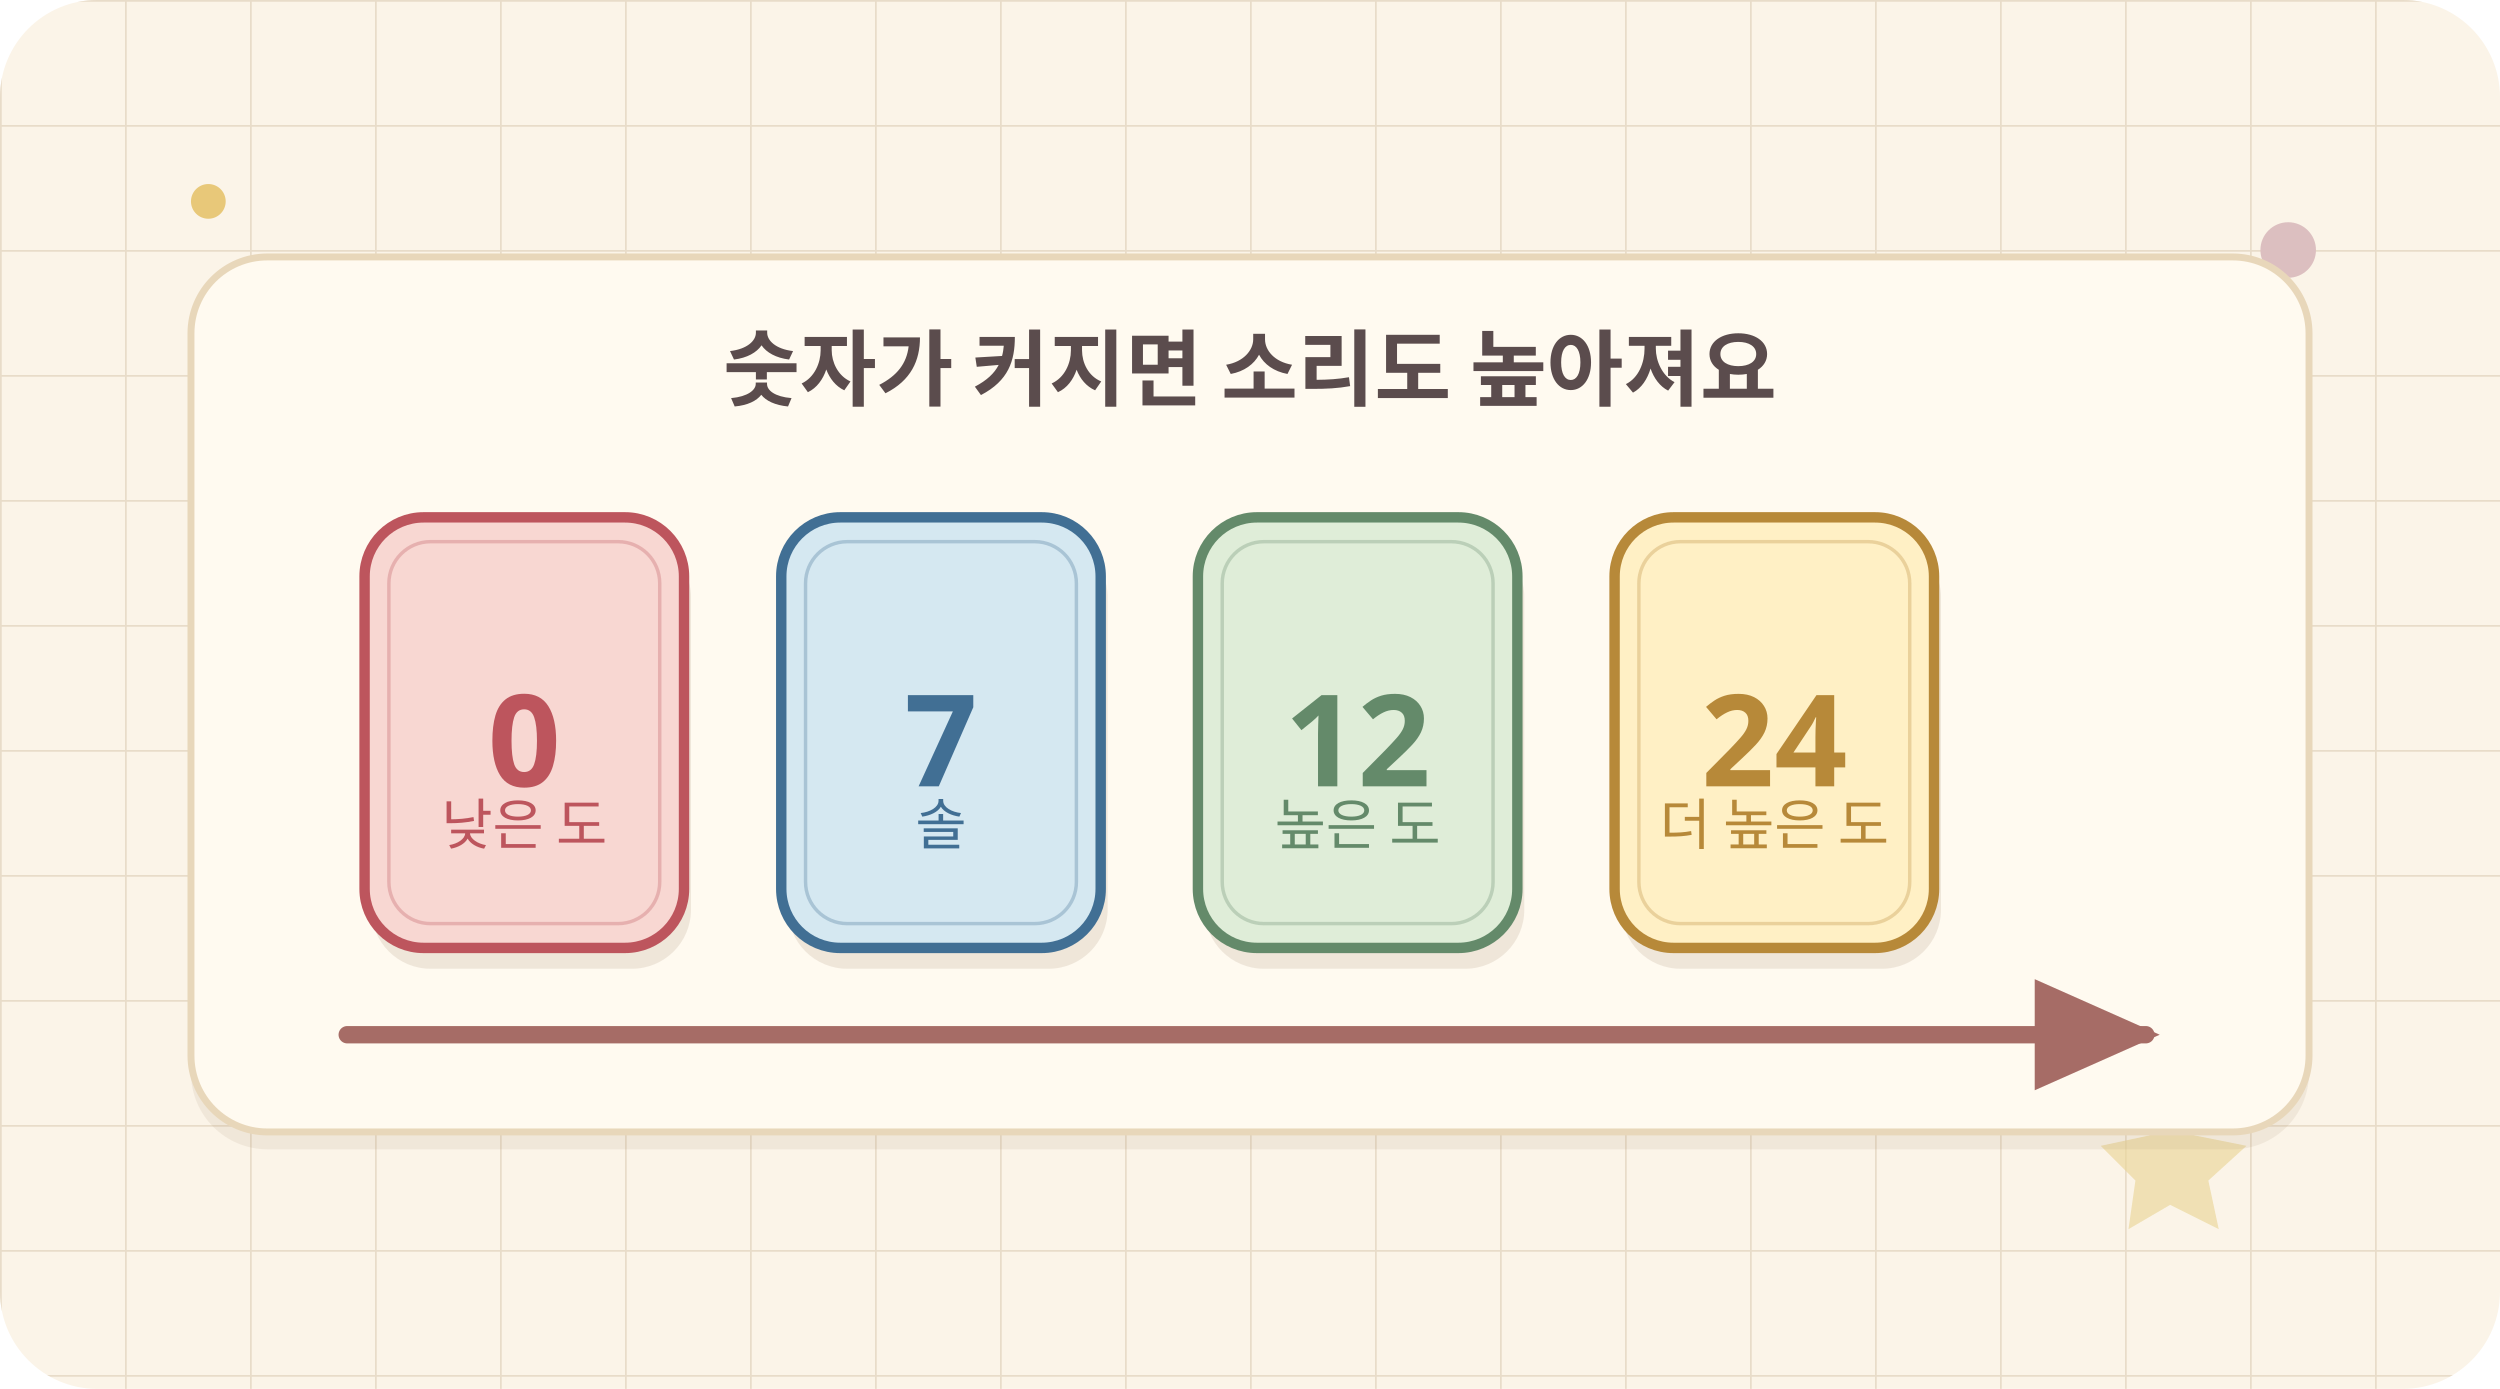
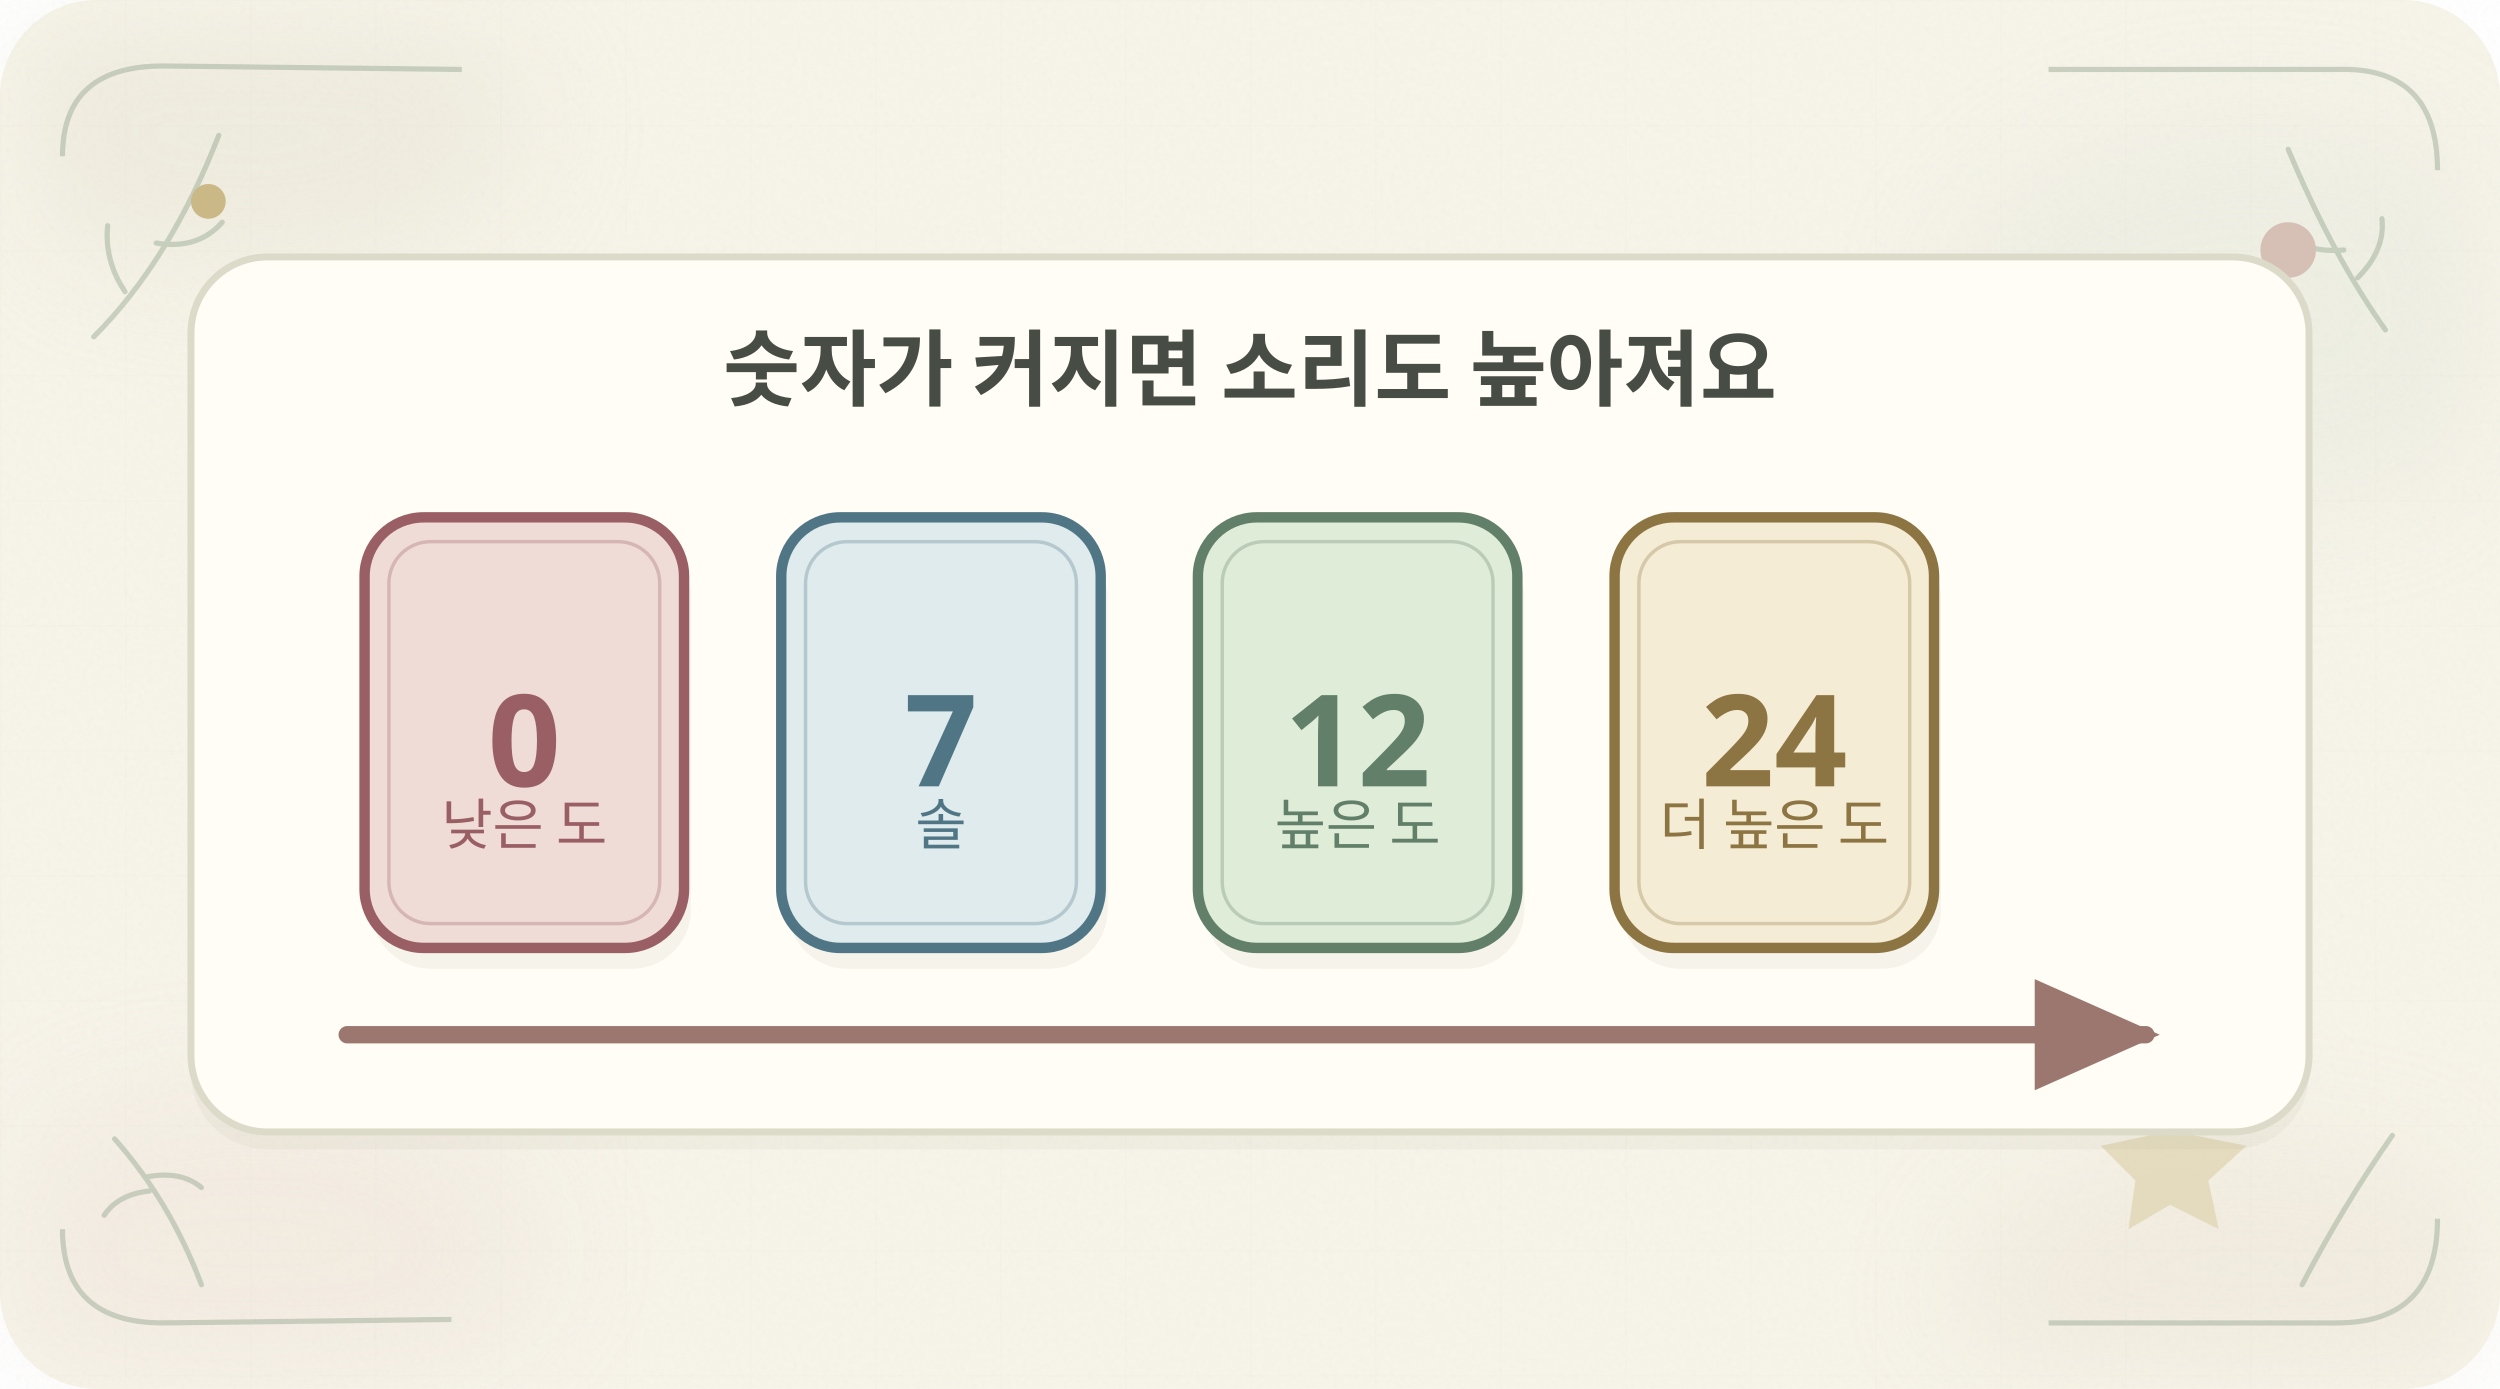
<svg xmlns="http://www.w3.org/2000/svg" viewBox="0 0 720 400" role="img" aria-label="숫자 0부터 24까지는 낮은 도에서 높은 도까지 음높이">
  <defs>
    <pattern id="grid" width="36" height="36" patternUnits="userSpaceOnUse">
-       <path d="M36 0H0V36" fill="none" stroke="#e8dcc9" stroke-width="1" />
+       <path d="M36 0H0V36" fill="none" stroke="#dedfd0" stroke-width="1" />
    </pattern>
    <marker id="arrow" viewBox="0 0 10 10" refX="8" refY="5" markerWidth="8" markerHeight="8" orient="auto-start-reverse">
-       <path d="M 0 1 L 9 5 L 0 9 z" fill="#a66c66" />
+       <path d="M 0 1 L 9 5 L 0 9 z" fill="#9b7770" />
    </marker>
+     <filter id="paper-grain" x="0" y="0" width="100%" height="100%">
+       <feTurbulence type="fractalNoise" baseFrequency="0.68" numOctaves="3" seed="8" stitchTiles="stitch" />
+       <feColorMatrix type="saturate" values="0" />
+     </filter>
+     <filter id="wash-blur" x="-30%" y="-30%" width="160%" height="160%">
+       <feGaussianBlur stdDeviation="19" />
+     </filter>
  </defs>
-   <rect width="720" height="400" rx="28" fill="#fbf4e8" />
-   <rect width="720" height="400" rx="28" fill="url(#grid)" />
-   <circle cx="60" cy="58" r="5" fill="#e8c879" />
-   <circle cx="659" cy="72" r="8" fill="#dcbfc0" />
-   <path d="M625 313l7 14 15 3-11 10 3 14-14-7-12 7 2-14-10-10 14-3z" fill="#ead598" opacity=".65" />
-   <rect x="55" y="79" width="610" height="252" rx="22" fill="#a58769" opacity=".12" />
-   <rect x="55" y="74" width="610" height="252" rx="22" fill="#fffaf0" stroke="#e8d7ba" stroke-width="2" />
-   <text x="360" y="115" text-anchor="middle" fill="#5b4c4d" font-size="24" font-weight="700" font-family="Pretendard, Noto Sans KR, Apple SD Gothic Neo, sans-serif">숫자가 커지면 소리도 높아져요</text>
+   <rect width="720" height="400" rx="28" fill="#f7f4e9" />
+   <g opacity=".24" filter="url(#wash-blur)">
+     <ellipse cx="70" cy="35" rx="85" ry="45" fill="#d7d5bd" />
+     <ellipse cx="650" cy="90" rx="90" ry="55" fill="#d5dfd0" />
+     <ellipse cx="72" cy="360" rx="85" ry="45" fill="#e8d3c9" />
+     <ellipse cx="648" cy="375" rx="85" ry="45" fill="#dfd4bc" />
+   </g>
+   <rect width="720" height="400" rx="28" filter="url(#paper-grain)" opacity=".045" />
+   <path d="M18 45 Q18 19 47 19 L133 20 M590 20 L673 20 Q702 19 702 49 M18 354 Q18 381 47 381 L130 380 M590 381 L673 381 Q702 381 702 351" fill="none" stroke="#a4b29e" stroke-width="1.5" opacity=".55" />
+   <g fill="none" stroke="#92a68e" stroke-width="1.5" opacity=".45" stroke-linecap="round">
+     <path d="M27 97 Q49 75 63 39 M36 84 Q30 75 31 65 M45 70 Q57 72 64 64 M33 328 Q49 346 58 370 M42 339 Q52 337 58 342 M43 343 Q34 344 30 350 M687 95 Q672 74 659 43 M679 80 Q687 72 686 63 M675 72 Q663 73 657 66 M689 327 Q675 347 663 370" />
+   </g>
+   <rect width="720" height="400" rx="28" fill="url(#grid)" opacity=".08" />
+   <circle cx="60" cy="58" r="5" fill="#cbb887" />
+   <circle cx="659" cy="72" r="8" fill="#d6bfb4" />
+   <path d="M625 313l7 14 15 3-11 10 3 14-14-7-12 7 2-14-10-10 14-3z" fill="#ddd1ab" opacity=".65" />
+   <rect x="55" y="79" width="610" height="252" rx="22" fill="#9e9b83" opacity=".08" />
+   <rect x="55" y="74" width="610" height="252" rx="22" fill="#fffdf5" stroke="#dcdac9" stroke-width="2" />
+   <text x="360" y="115" text-anchor="middle" fill="#474d44" font-size="24" font-weight="700" font-family="Pretendard, Noto Sans KR, Apple SD Gothic Neo, sans-serif">숫자가 커지면 소리도 높아져요</text>
  <g transform="translate(105 149) rotate(0 46.0 62.0)">
-     <rect x="2" y="6" width="92" height="124" rx="17" fill="#987a61" opacity=".16" />
-     <rect width="92" height="124" rx="17" fill="#f8d7d2" stroke="#bd555d" stroke-width="3" />
-     <rect x="7" y="7" width="78" height="110" rx="12" fill="none" stroke="#bd555d" opacity=".3" />
-     <text x="46.0" y="64.48" text-anchor="middle" dominant-baseline="middle" font-size="36.8" font-family="sans-serif" font-weight="800" fill="#bd555d">0</text>
-     <text x="46.0" y="94.24" text-anchor="middle" font-size="16" font-family="sans-serif" fill="#bd555d">낮은 도</text>
+     <rect x="2" y="6" width="92" height="124" rx="17" fill="#948f7c" opacity=".09" />
+     <rect width="92" height="124" rx="17" fill="#efdcd6" stroke="#995f64" stroke-width="3" />
+     <rect x="7" y="7" width="78" height="110" rx="12" fill="none" stroke="#995f64" opacity=".3" />
+     <text x="46.0" y="64.48" text-anchor="middle" dominant-baseline="middle" font-size="36.8" font-family="sans-serif" font-weight="800" fill="#995f64">0</text>
+     <text x="46.0" y="94.24" text-anchor="middle" font-size="16" font-family="sans-serif" fill="#995f64">낮은 도</text>
  </g>
  <g transform="translate(225 149) rotate(0 46.0 62.0)">
-     <rect x="2" y="6" width="92" height="124" rx="17" fill="#987a61" opacity=".16" />
-     <rect width="92" height="124" rx="17" fill="#d5e8f1" stroke="#416f94" stroke-width="3" />
-     <rect x="7" y="7" width="78" height="110" rx="12" fill="none" stroke="#416f94" opacity=".3" />
-     <text x="46.0" y="64.48" text-anchor="middle" dominant-baseline="middle" font-size="36.8" font-family="sans-serif" font-weight="800" fill="#416f94">7</text>
-     <text x="46.0" y="94.24" text-anchor="middle" font-size="16" font-family="sans-serif" fill="#416f94">솔</text>
+     <rect x="2" y="6" width="92" height="124" rx="17" fill="#948f7c" opacity=".09" />
+     <rect width="92" height="124" rx="17" fill="#dfebed" stroke="#507686" stroke-width="3" />
+     <rect x="7" y="7" width="78" height="110" rx="12" fill="none" stroke="#507686" opacity=".3" />
+     <text x="46.0" y="64.48" text-anchor="middle" dominant-baseline="middle" font-size="36.8" font-family="sans-serif" font-weight="800" fill="#507686">7</text>
+     <text x="46.0" y="94.24" text-anchor="middle" font-size="16" font-family="sans-serif" fill="#507686">솔</text>
  </g>
  <g transform="translate(345 149) rotate(0 46.0 62.0)">
-     <rect x="2" y="6" width="92" height="124" rx="17" fill="#987a61" opacity=".16" />
-     <rect width="92" height="124" rx="17" fill="#dfedd8" stroke="#648a6a" stroke-width="3" />
-     <rect x="7" y="7" width="78" height="110" rx="12" fill="none" stroke="#648a6a" opacity=".3" />
-     <text x="46.0" y="64.48" text-anchor="middle" dominant-baseline="middle" font-size="36.8" font-family="sans-serif" font-weight="800" fill="#648a6a">12</text>
-     <text x="46.0" y="94.24" text-anchor="middle" font-size="16" font-family="sans-serif" fill="#648a6a">높은 도</text>
+     <rect x="2" y="6" width="92" height="124" rx="17" fill="#948f7c" opacity=".09" />
+     <rect width="92" height="124" rx="17" fill="#dfedd8" stroke="#627f69" stroke-width="3" />
+     <rect x="7" y="7" width="78" height="110" rx="12" fill="none" stroke="#627f69" opacity=".3" />
+     <text x="46.0" y="64.48" text-anchor="middle" dominant-baseline="middle" font-size="36.8" font-family="sans-serif" font-weight="800" fill="#627f69">12</text>
+     <text x="46.0" y="94.24" text-anchor="middle" font-size="16" font-family="sans-serif" fill="#627f69">높은 도</text>
  </g>
  <g transform="translate(465 149) rotate(0 46.0 62.0)">
-     <rect x="2" y="6" width="92" height="124" rx="17" fill="#987a61" opacity=".16" />
-     <rect width="92" height="124" rx="17" fill="#fff0c5" stroke="#b78939" stroke-width="3" />
-     <rect x="7" y="7" width="78" height="110" rx="12" fill="none" stroke="#b78939" opacity=".3" />
-     <text x="46.0" y="64.48" text-anchor="middle" dominant-baseline="middle" font-size="36.8" font-family="sans-serif" font-weight="800" fill="#b78939">24</text>
-     <text x="46.0" y="94.24" text-anchor="middle" font-size="16" font-family="sans-serif" fill="#b78939">더 높은 도</text>
+     <rect x="2" y="6" width="92" height="124" rx="17" fill="#948f7c" opacity=".09" />
+     <rect width="92" height="124" rx="17" fill="#f4ecd4" stroke="#8d7443" stroke-width="3" />
+     <rect x="7" y="7" width="78" height="110" rx="12" fill="none" stroke="#8d7443" opacity=".3" />
+     <text x="46.0" y="64.48" text-anchor="middle" dominant-baseline="middle" font-size="36.8" font-family="sans-serif" font-weight="800" fill="#8d7443">24</text>
+     <text x="46.0" y="94.24" text-anchor="middle" font-size="16" font-family="sans-serif" fill="#8d7443">더 높은 도</text>
  </g>
-   <path d="M100 298 L618 298" fill="none" stroke="#a66c66" stroke-width="5" stroke-linecap="round" marker-end="url(#arrow)" />
+   <path d="M100 298 L618 298" fill="none" stroke="#9b7770" stroke-width="5" stroke-linecap="round" marker-end="url(#arrow)" />
</svg>
